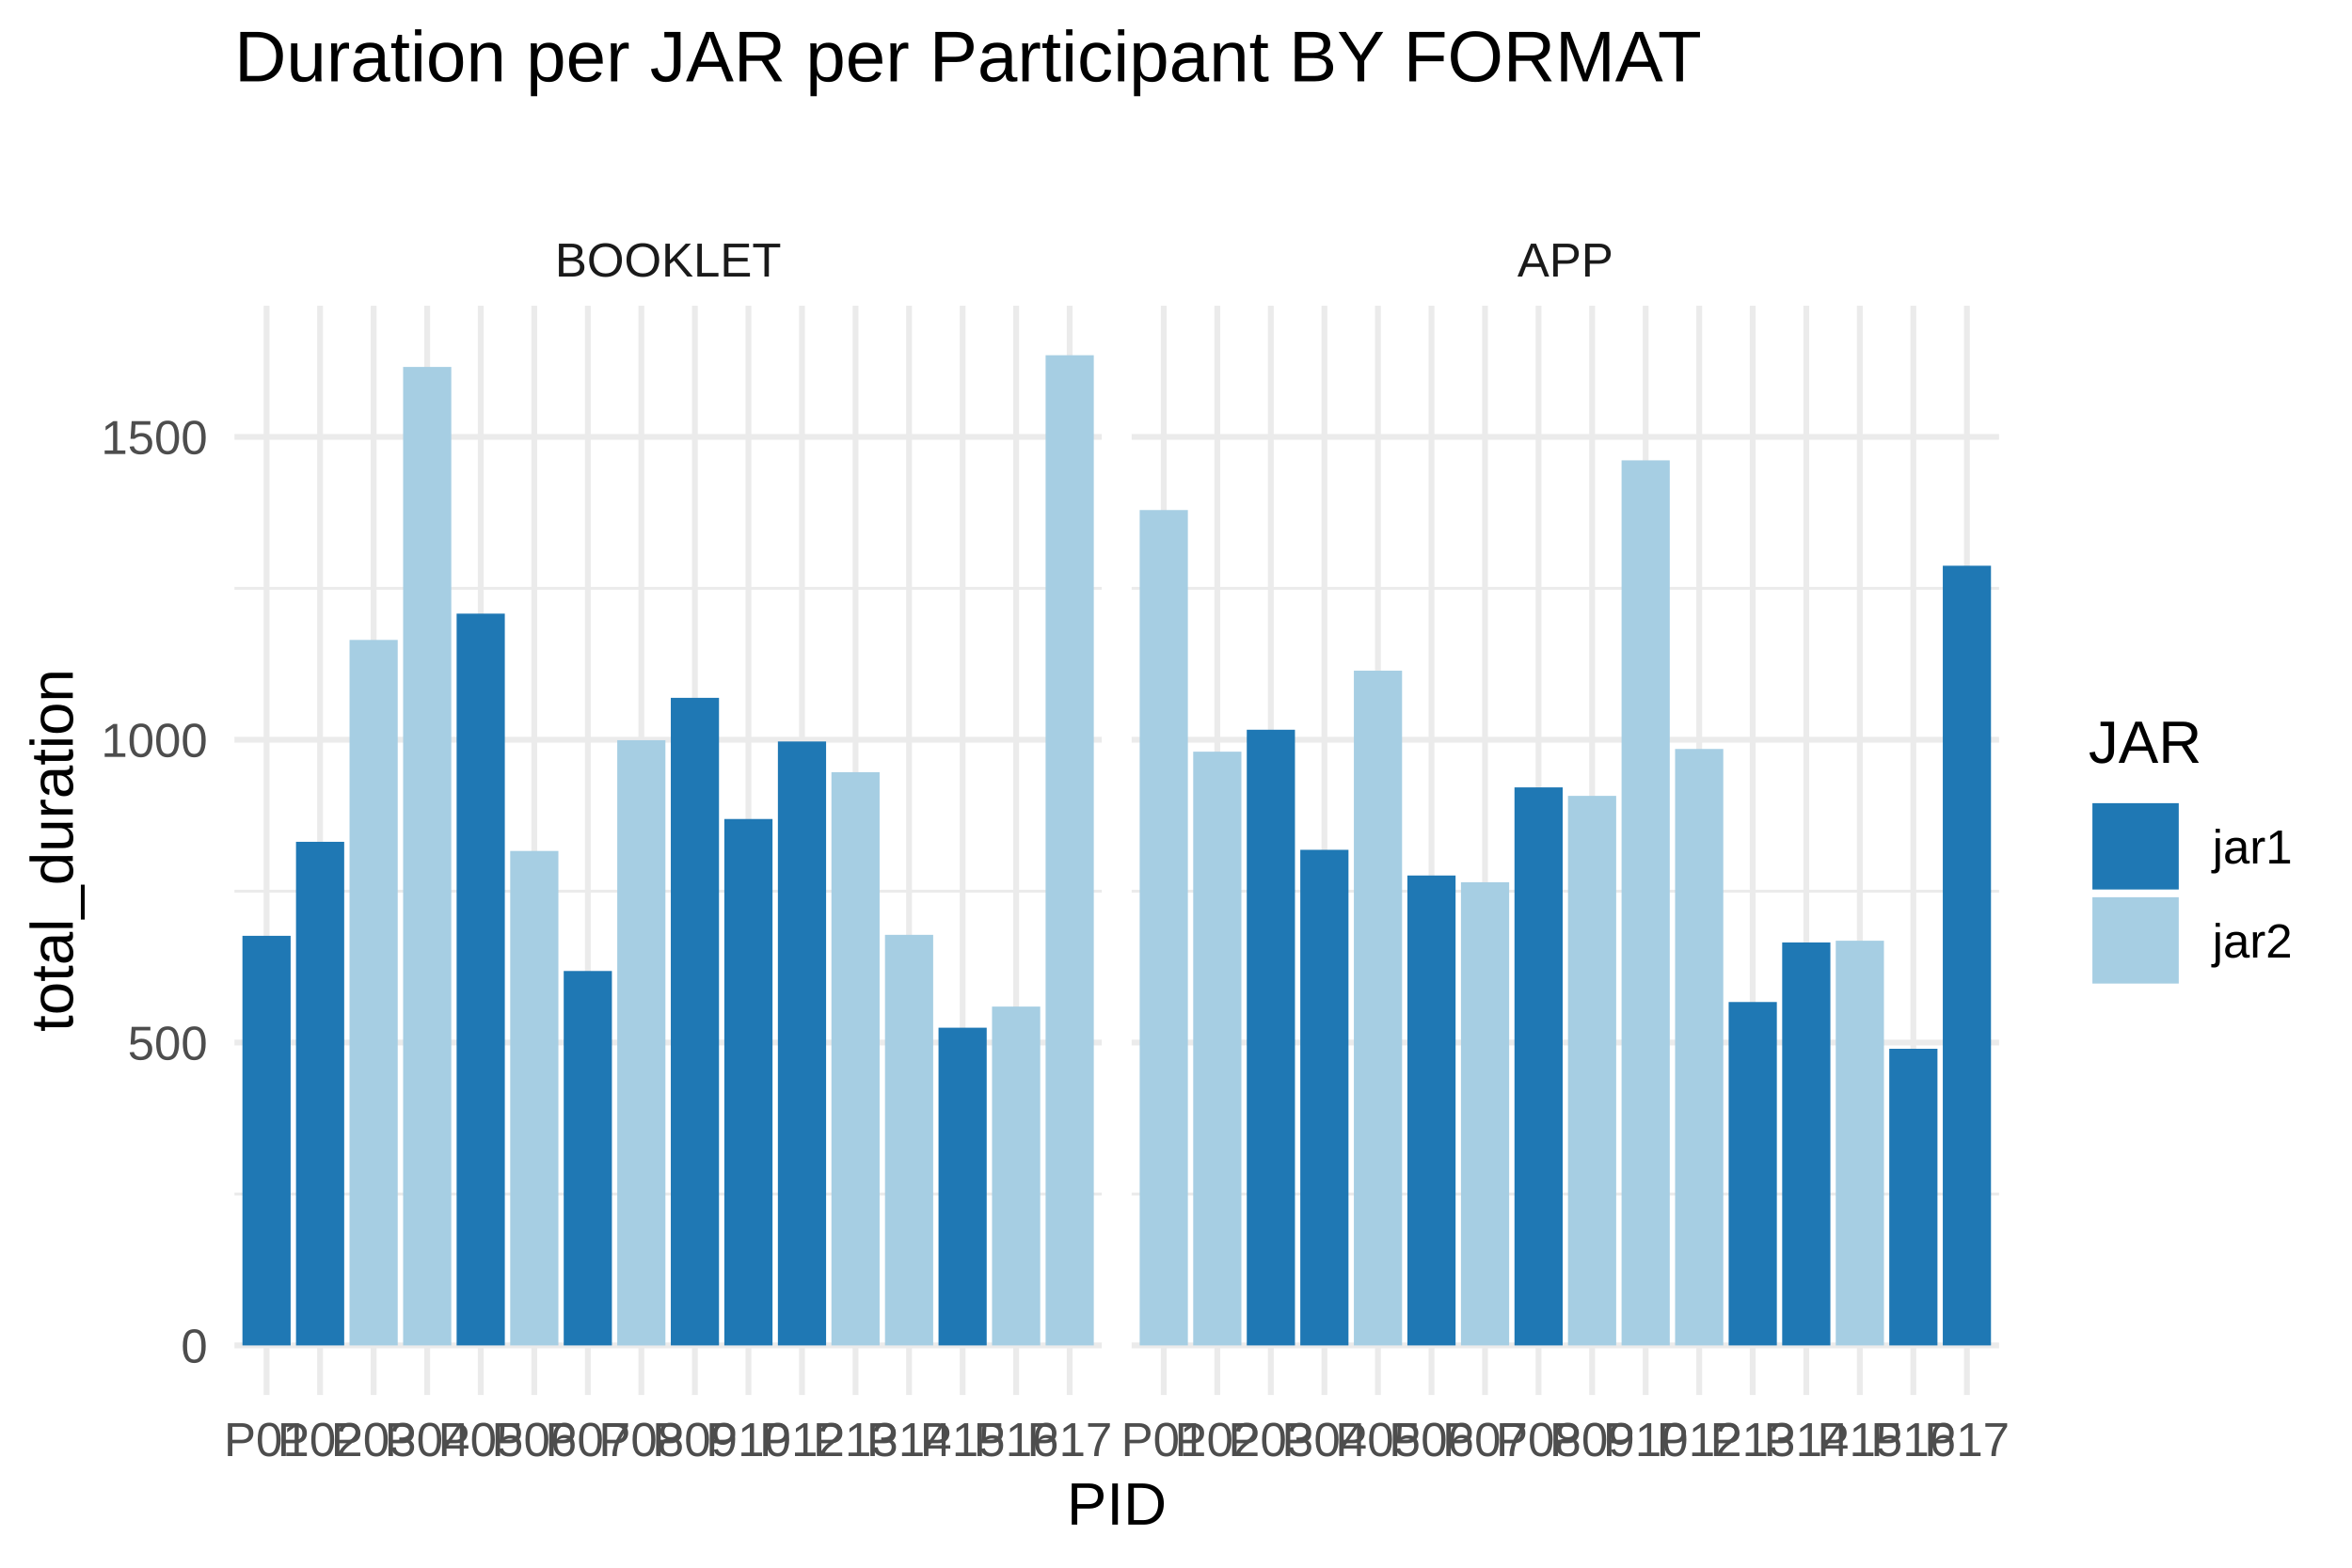
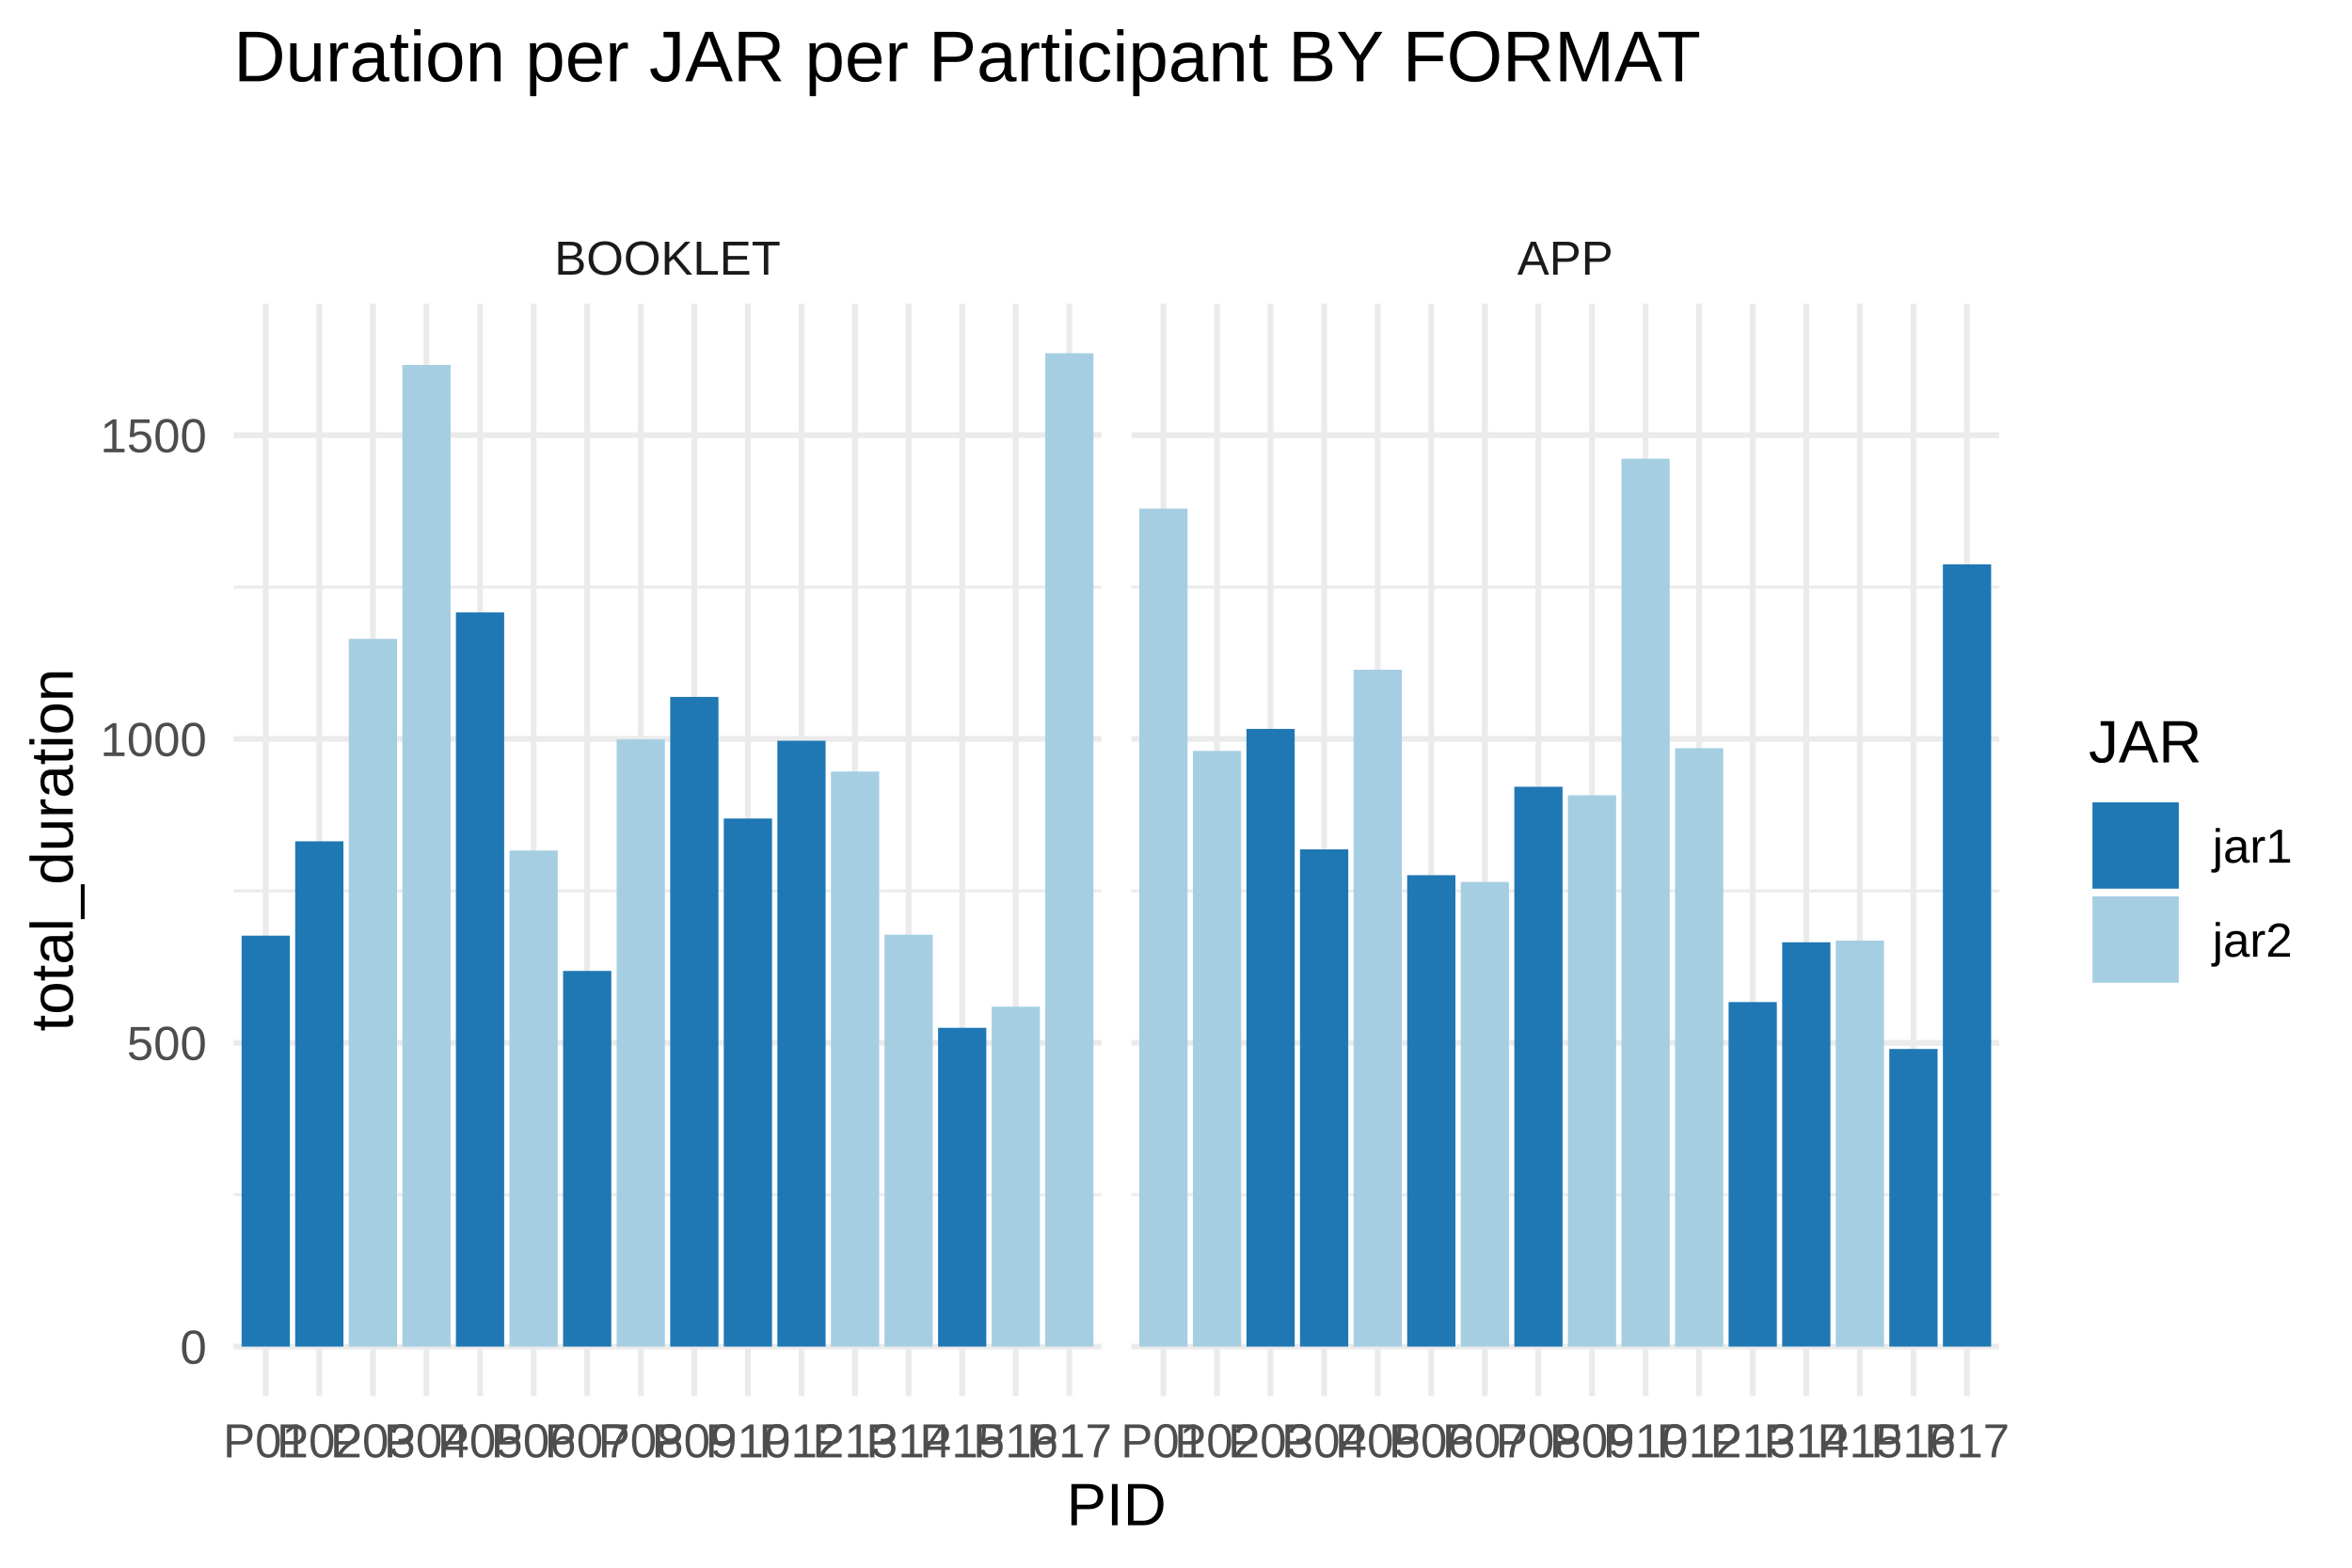
- <svg xmlns="http://www.w3.org/2000/svg" class="svglite" width="432.00pt" height="288.00pt" viewBox="0 0 432.00 288.00">
-   <defs>
-     <style type="text/css">
+ <svg xmlns="http://www.w3.org/2000/svg" width="432.00pt" height="288.00pt" viewBox="0 0 432.00 288.00">
+   <g class="svglite">
+     <defs>
+       <style type="text/css">
    .svglite line, .svglite polyline, .svglite polygon, .svglite path, .svglite rect, .svglite circle {
      fill: none;
      stroke: #000000;
      stroke-linecap: round;
      stroke-linejoin: round;
      stroke-miterlimit: 10.00;
    }
    .svglite text {
      white-space: pre;
    }
+     .svglite g.glyphgroup path {
+       fill: inherit;
+       stroke: none;
+     }
  </style>
-   </defs>
-   <rect width="100%" height="100%" style="stroke: none; fill: none;" />
-   <defs>
-     <clipPath id="cpMC4wMHw0MzIuMDB8MC4wMHwyODguMDA=">
-       <rect x="0.00" y="0.00" width="432.00" height="288.00" />
-     </clipPath>
-   </defs>
-   <g clip-path="url(#cpMC4wMHw0MzIuMDB8MC4wMHwyODguMDA=)">
+     </defs>
+     <rect width="100%" height="100%" style="stroke: none; fill: none;" />
+     <defs>
+       <clipPath id="cpMC4wMHw0MzIuMDB8MC4wMHwyODguMDA=">
+         <rect x="0.00" y="0.00" width="432.00" height="288.00" />
+       </clipPath>
+     </defs>
+     <g clip-path="url(#cpMC4wMHw0MzIuMDB8MC4wMHwyODguMDA=)">
</g>
-   <defs>
-     <clipPath id="cpNDMuMDZ8MjAyLjM3fDU2LjE3fDI1Ni4yNw==">
-       <rect x="43.06" y="56.17" width="159.32" height="200.10" />
-     </clipPath>
-   </defs>
-   <g clip-path="url(#cpNDMuMDZ8MjAyLjM3fDU2LjE3fDI1Ni4yNw==)">
-     <polyline points="43.06,219.35 202.37,219.35 " style="stroke-width: 0.53; stroke: #EBEBEB; stroke-linecap: butt;" />
-     <polyline points="43.06,163.72 202.37,163.72 " style="stroke-width: 0.53; stroke: #EBEBEB; stroke-linecap: butt;" />
-     <polyline points="43.06,108.08 202.37,108.08 " style="stroke-width: 0.53; stroke: #EBEBEB; stroke-linecap: butt;" />
-     <polyline points="43.06,247.17 202.37,247.17 " style="stroke-width: 1.07; stroke: #EBEBEB; stroke-linecap: butt;" />
-     <polyline points="43.06,191.53 202.37,191.53 " style="stroke-width: 1.07; stroke: #EBEBEB; stroke-linecap: butt;" />
-     <polyline points="43.06,135.90 202.37,135.90 " style="stroke-width: 1.07; stroke: #EBEBEB; stroke-linecap: butt;" />
-     <polyline points="43.06,80.26 202.37,80.26 " style="stroke-width: 1.07; stroke: #EBEBEB; stroke-linecap: butt;" />
-     <polyline points="48.96,256.27 48.96,56.17 " style="stroke-width: 1.07; stroke: #EBEBEB; stroke-linecap: butt;" />
-     <polyline points="58.79,256.27 58.79,56.17 " style="stroke-width: 1.07; stroke: #EBEBEB; stroke-linecap: butt;" />
-     <polyline points="68.63,256.27 68.63,56.17 " style="stroke-width: 1.07; stroke: #EBEBEB; stroke-linecap: butt;" />
-     <polyline points="78.46,256.27 78.46,56.17 " style="stroke-width: 1.07; stroke: #EBEBEB; stroke-linecap: butt;" />
-     <polyline points="88.30,256.27 88.30,56.17 " style="stroke-width: 1.07; stroke: #EBEBEB; stroke-linecap: butt;" />
-     <polyline points="98.13,256.27 98.13,56.17 " style="stroke-width: 1.07; stroke: #EBEBEB; stroke-linecap: butt;" />
-     <polyline points="107.97,256.27 107.97,56.17 " style="stroke-width: 1.07; stroke: #EBEBEB; stroke-linecap: butt;" />
-     <polyline points="117.80,256.27 117.80,56.17 " style="stroke-width: 1.07; stroke: #EBEBEB; stroke-linecap: butt;" />
-     <polyline points="127.63,256.27 127.63,56.17 " style="stroke-width: 1.07; stroke: #EBEBEB; stroke-linecap: butt;" />
-     <polyline points="137.47,256.27 137.47,56.17 " style="stroke-width: 1.07; stroke: #EBEBEB; stroke-linecap: butt;" />
-     <polyline points="147.30,256.27 147.30,56.17 " style="stroke-width: 1.07; stroke: #EBEBEB; stroke-linecap: butt;" />
-     <polyline points="157.14,256.27 157.14,56.17 " style="stroke-width: 1.07; stroke: #EBEBEB; stroke-linecap: butt;" />
-     <polyline points="166.97,256.27 166.97,56.17 " style="stroke-width: 1.07; stroke: #EBEBEB; stroke-linecap: butt;" />
-     <polyline points="176.81,256.27 176.81,56.17 " style="stroke-width: 1.07; stroke: #EBEBEB; stroke-linecap: butt;" />
-     <polyline points="186.64,256.27 186.64,56.17 " style="stroke-width: 1.07; stroke: #EBEBEB; stroke-linecap: butt;" />
-     <polyline points="196.47,256.27 196.47,56.17 " style="stroke-width: 1.07; stroke: #EBEBEB; stroke-linecap: butt;" />
-     <rect x="44.53" y="171.92" width="8.85" height="75.25" style="stroke-width: 1.07; stroke: none; stroke-linecap: butt; stroke-linejoin: miter; fill: #1F78B4;" />
-     <rect x="54.37" y="154.65" width="8.85" height="92.52" style="stroke-width: 1.07; stroke: none; stroke-linecap: butt; stroke-linejoin: miter; fill: #1F78B4;" />
-     <rect x="64.20" y="117.56" width="8.85" height="129.61" style="stroke-width: 1.07; stroke: none; stroke-linecap: butt; stroke-linejoin: miter; fill: #A6CEE3;" />
-     <rect x="74.04" y="67.41" width="8.85" height="179.76" style="stroke-width: 1.07; stroke: none; stroke-linecap: butt; stroke-linejoin: miter; fill: #A6CEE3;" />
-     <rect x="83.87" y="112.73" width="8.85" height="134.44" style="stroke-width: 1.07; stroke: none; stroke-linecap: butt; stroke-linejoin: miter; fill: #1F78B4;" />
-     <rect x="93.71" y="156.33" width="8.85" height="90.84" style="stroke-width: 1.07; stroke: none; stroke-linecap: butt; stroke-linejoin: miter; fill: #A6CEE3;" />
-     <rect x="103.54" y="178.38" width="8.85" height="68.79" style="stroke-width: 1.07; stroke: none; stroke-linecap: butt; stroke-linejoin: miter; fill: #1F78B4;" />
-     <rect x="113.37" y="135.98" width="8.85" height="111.20" style="stroke-width: 1.07; stroke: none; stroke-linecap: butt; stroke-linejoin: miter; fill: #A6CEE3;" />
-     <rect x="123.21" y="128.20" width="8.85" height="118.97" style="stroke-width: 1.07; stroke: none; stroke-linecap: butt; stroke-linejoin: miter; fill: #1F78B4;" />
-     <rect x="133.04" y="150.46" width="8.85" height="96.71" style="stroke-width: 1.07; stroke: none; stroke-linecap: butt; stroke-linejoin: miter; fill: #1F78B4;" />
-     <rect x="142.88" y="136.22" width="8.85" height="110.95" style="stroke-width: 1.07; stroke: none; stroke-linecap: butt; stroke-linejoin: miter; fill: #1F78B4;" />
-     <rect x="152.71" y="141.86" width="8.85" height="105.31" style="stroke-width: 1.07; stroke: none; stroke-linecap: butt; stroke-linejoin: miter; fill: #A6CEE3;" />
-     <rect x="162.55" y="171.74" width="8.85" height="75.43" style="stroke-width: 1.07; stroke: none; stroke-linecap: butt; stroke-linejoin: miter; fill: #A6CEE3;" />
-     <rect x="172.38" y="188.80" width="8.85" height="58.37" style="stroke-width: 1.07; stroke: none; stroke-linecap: butt; stroke-linejoin: miter; fill: #1F78B4;" />
-     <rect x="182.21" y="184.92" width="8.85" height="62.25" style="stroke-width: 1.07; stroke: none; stroke-linecap: butt; stroke-linejoin: miter; fill: #A6CEE3;" />
-     <rect x="192.05" y="65.26" width="8.85" height="181.91" style="stroke-width: 1.07; stroke: none; stroke-linecap: butt; stroke-linejoin: miter; fill: #A6CEE3;" />
-   </g>
-   <g clip-path="url(#cpMC4wMHw0MzIuMDB8MC4wMHwyODguMDA=)">
+     <defs>
+       <clipPath id="cpNDIuOTF8MjAyLjMxfDU1Ljc3fDI1Ni41MA==">
+         <rect x="42.91" y="55.77" width="159.40" height="200.73" />
+       </clipPath>
+     </defs>
+     <g clip-path="url(#cpNDIuOTF8MjAyLjMxfDU1Ljc3fDI1Ni41MA==)">
+       <polyline points="42.91,219.47 202.31,219.47 " style="stroke-width: 0.53; stroke: #EBEBEB; stroke-linecap: butt;" />
+       <polyline points="42.91,163.66 202.31,163.66 " style="stroke-width: 0.53; stroke: #EBEBEB; stroke-linecap: butt;" />
+       <polyline points="42.91,107.85 202.31,107.85 " style="stroke-width: 0.53; stroke: #EBEBEB; stroke-linecap: butt;" />
+       <polyline points="42.91,247.38 202.31,247.38 " style="stroke-width: 1.07; stroke: #EBEBEB; stroke-linecap: butt;" />
+       <polyline points="42.91,191.57 202.31,191.57 " style="stroke-width: 1.07; stroke: #EBEBEB; stroke-linecap: butt;" />
+       <polyline points="42.91,135.75 202.31,135.75 " style="stroke-width: 1.07; stroke: #EBEBEB; stroke-linecap: butt;" />
+       <polyline points="42.91,79.94 202.31,79.94 " style="stroke-width: 1.07; stroke: #EBEBEB; stroke-linecap: butt;" />
+       <polyline points="48.81,256.50 48.81,55.77 " style="stroke-width: 1.07; stroke: #EBEBEB; stroke-linecap: butt;" />
+       <polyline points="58.65,256.50 58.65,55.77 " style="stroke-width: 1.07; stroke: #EBEBEB; stroke-linecap: butt;" />
+       <polyline points="68.49,256.50 68.49,55.77 " style="stroke-width: 1.07; stroke: #EBEBEB; stroke-linecap: butt;" />
+       <polyline points="78.33,256.50 78.33,55.77 " style="stroke-width: 1.07; stroke: #EBEBEB; stroke-linecap: butt;" />
+       <polyline points="88.17,256.50 88.17,55.77 " style="stroke-width: 1.07; stroke: #EBEBEB; stroke-linecap: butt;" />
+       <polyline points="98.01,256.50 98.01,55.77 " style="stroke-width: 1.07; stroke: #EBEBEB; stroke-linecap: butt;" />
+       <polyline points="107.85,256.50 107.85,55.77 " style="stroke-width: 1.07; stroke: #EBEBEB; stroke-linecap: butt;" />
+       <polyline points="117.69,256.50 117.69,55.77 " style="stroke-width: 1.07; stroke: #EBEBEB; stroke-linecap: butt;" />
+       <polyline points="127.53,256.50 127.53,55.77 " style="stroke-width: 1.07; stroke: #EBEBEB; stroke-linecap: butt;" />
+       <polyline points="137.37,256.50 137.37,55.77 " style="stroke-width: 1.07; stroke: #EBEBEB; stroke-linecap: butt;" />
+       <polyline points="147.21,256.50 147.21,55.77 " style="stroke-width: 1.07; stroke: #EBEBEB; stroke-linecap: butt;" />
+       <polyline points="157.05,256.50 157.05,55.77 " style="stroke-width: 1.07; stroke: #EBEBEB; stroke-linecap: butt;" />
+       <polyline points="166.89,256.50 166.89,55.77 " style="stroke-width: 1.07; stroke: #EBEBEB; stroke-linecap: butt;" />
+       <polyline points="176.73,256.50 176.73,55.77 " style="stroke-width: 1.07; stroke: #EBEBEB; stroke-linecap: butt;" />
+       <polyline points="186.56,256.50 186.56,55.77 " style="stroke-width: 1.07; stroke: #EBEBEB; stroke-linecap: butt;" />
+       <polyline points="196.40,256.50 196.40,55.77 " style="stroke-width: 1.07; stroke: #EBEBEB; stroke-linecap: butt;" />
+       <rect x="44.38" y="171.89" width="8.86" height="75.49" style="stroke-width: 1.07; stroke: none; stroke-linecap: butt; stroke-linejoin: miter; fill: #1F78B4;" />
+       <rect x="54.22" y="154.56" width="8.86" height="92.82" style="stroke-width: 1.07; stroke: none; stroke-linecap: butt; stroke-linejoin: miter; fill: #1F78B4;" />
+       <rect x="64.06" y="117.36" width="8.86" height="130.02" style="stroke-width: 1.07; stroke: none; stroke-linecap: butt; stroke-linejoin: miter; fill: #A6CEE3;" />
+       <rect x="73.90" y="67.05" width="8.86" height="180.33" style="stroke-width: 1.07; stroke: none; stroke-linecap: butt; stroke-linejoin: miter; fill: #A6CEE3;" />
+       <rect x="83.74" y="112.51" width="8.86" height="134.87" style="stroke-width: 1.07; stroke: none; stroke-linecap: butt; stroke-linejoin: miter; fill: #1F78B4;" />
+       <rect x="93.58" y="156.25" width="8.86" height="91.13" style="stroke-width: 1.07; stroke: none; stroke-linecap: butt; stroke-linejoin: miter; fill: #A6CEE3;" />
+       <rect x="103.42" y="178.37" width="8.86" height="69.01" style="stroke-width: 1.07; stroke: none; stroke-linecap: butt; stroke-linejoin: miter; fill: #1F78B4;" />
+       <rect x="113.26" y="135.83" width="8.86" height="111.55" style="stroke-width: 1.07; stroke: none; stroke-linecap: butt; stroke-linejoin: miter; fill: #A6CEE3;" />
+       <rect x="123.10" y="128.03" width="8.86" height="119.35" style="stroke-width: 1.07; stroke: none; stroke-linecap: butt; stroke-linejoin: miter; fill: #1F78B4;" />
+       <rect x="132.94" y="150.37" width="8.86" height="97.01" style="stroke-width: 1.07; stroke: none; stroke-linecap: butt; stroke-linejoin: miter; fill: #1F78B4;" />
+       <rect x="142.78" y="136.08" width="8.86" height="111.30" style="stroke-width: 1.07; stroke: none; stroke-linecap: butt; stroke-linejoin: miter; fill: #1F78B4;" />
+       <rect x="152.62" y="141.74" width="8.86" height="105.64" style="stroke-width: 1.07; stroke: none; stroke-linecap: butt; stroke-linejoin: miter; fill: #A6CEE3;" />
+       <rect x="162.46" y="171.71" width="8.86" height="75.67" style="stroke-width: 1.07; stroke: none; stroke-linecap: butt; stroke-linejoin: miter; fill: #A6CEE3;" />
+       <rect x="172.30" y="188.82" width="8.86" height="58.56" style="stroke-width: 1.07; stroke: none; stroke-linecap: butt; stroke-linejoin: miter; fill: #1F78B4;" />
+       <rect x="182.14" y="184.94" width="8.86" height="62.44" style="stroke-width: 1.07; stroke: none; stroke-linecap: butt; stroke-linejoin: miter; fill: #A6CEE3;" />
+       <rect x="191.98" y="64.89" width="8.86" height="182.49" style="stroke-width: 1.07; stroke: none; stroke-linecap: butt; stroke-linejoin: miter; fill: #A6CEE3;" />
+     </g>
+     <g clip-path="url(#cpMC4wMHw0MzIuMDB8MC4wMHwyODguMDA=)">
</g>
-   <defs>
-     <clipPath id="cpMjA3Ljg1fDM2Ny4xN3w1Ni4xN3wyNTYuMjc=">
-       <rect x="207.85" y="56.17" width="159.32" height="200.10" />
-     </clipPath>
-   </defs>
-   <g clip-path="url(#cpMjA3Ljg1fDM2Ny4xN3w1Ni4xN3wyNTYuMjc=)">
-     <polyline points="207.85,219.35 367.17,219.35 " style="stroke-width: 0.53; stroke: #EBEBEB; stroke-linecap: butt;" />
-     <polyline points="207.85,163.72 367.17,163.72 " style="stroke-width: 0.53; stroke: #EBEBEB; stroke-linecap: butt;" />
-     <polyline points="207.85,108.08 367.17,108.08 " style="stroke-width: 0.53; stroke: #EBEBEB; stroke-linecap: butt;" />
-     <polyline points="207.85,247.17 367.17,247.17 " style="stroke-width: 1.07; stroke: #EBEBEB; stroke-linecap: butt;" />
-     <polyline points="207.85,191.53 367.17,191.53 " style="stroke-width: 1.07; stroke: #EBEBEB; stroke-linecap: butt;" />
-     <polyline points="207.85,135.90 367.17,135.90 " style="stroke-width: 1.07; stroke: #EBEBEB; stroke-linecap: butt;" />
-     <polyline points="207.85,80.26 367.17,80.26 " style="stroke-width: 1.07; stroke: #EBEBEB; stroke-linecap: butt;" />
-     <polyline points="213.75,256.27 213.75,56.17 " style="stroke-width: 1.07; stroke: #EBEBEB; stroke-linecap: butt;" />
-     <polyline points="223.59,256.27 223.59,56.17 " style="stroke-width: 1.07; stroke: #EBEBEB; stroke-linecap: butt;" />
-     <polyline points="233.42,256.27 233.42,56.17 " style="stroke-width: 1.07; stroke: #EBEBEB; stroke-linecap: butt;" />
-     <polyline points="243.26,256.27 243.26,56.17 " style="stroke-width: 1.07; stroke: #EBEBEB; stroke-linecap: butt;" />
-     <polyline points="253.09,256.27 253.09,56.17 " style="stroke-width: 1.07; stroke: #EBEBEB; stroke-linecap: butt;" />
-     <polyline points="262.93,256.27 262.93,56.17 " style="stroke-width: 1.07; stroke: #EBEBEB; stroke-linecap: butt;" />
-     <polyline points="272.76,256.27 272.76,56.17 " style="stroke-width: 1.07; stroke: #EBEBEB; stroke-linecap: butt;" />
-     <polyline points="282.59,256.27 282.59,56.17 " style="stroke-width: 1.07; stroke: #EBEBEB; stroke-linecap: butt;" />
-     <polyline points="292.43,256.27 292.43,56.17 " style="stroke-width: 1.07; stroke: #EBEBEB; stroke-linecap: butt;" />
-     <polyline points="302.26,256.27 302.26,56.17 " style="stroke-width: 1.07; stroke: #EBEBEB; stroke-linecap: butt;" />
-     <polyline points="312.10,256.27 312.10,56.17 " style="stroke-width: 1.07; stroke: #EBEBEB; stroke-linecap: butt;" />
-     <polyline points="321.93,256.27 321.93,56.17 " style="stroke-width: 1.07; stroke: #EBEBEB; stroke-linecap: butt;" />
-     <polyline points="331.77,256.27 331.77,56.17 " style="stroke-width: 1.07; stroke: #EBEBEB; stroke-linecap: butt;" />
-     <polyline points="341.60,256.27 341.60,56.17 " style="stroke-width: 1.07; stroke: #EBEBEB; stroke-linecap: butt;" />
-     <polyline points="351.43,256.27 351.43,56.17 " style="stroke-width: 1.07; stroke: #EBEBEB; stroke-linecap: butt;" />
-     <polyline points="361.27,256.27 361.27,56.17 " style="stroke-width: 1.07; stroke: #EBEBEB; stroke-linecap: butt;" />
-     <rect x="209.33" y="93.70" width="8.85" height="153.47" style="stroke-width: 1.07; stroke: none; stroke-linecap: butt; stroke-linejoin: miter; fill: #A6CEE3;" />
-     <rect x="219.16" y="138.09" width="8.85" height="109.08" style="stroke-width: 1.07; stroke: none; stroke-linecap: butt; stroke-linejoin: miter; fill: #A6CEE3;" />
-     <rect x="229.00" y="134.06" width="8.85" height="113.11" style="stroke-width: 1.07; stroke: none; stroke-linecap: butt; stroke-linejoin: miter; fill: #1F78B4;" />
-     <rect x="238.83" y="156.12" width="8.85" height="91.05" style="stroke-width: 1.07; stroke: none; stroke-linecap: butt; stroke-linejoin: miter; fill: #1F78B4;" />
-     <rect x="248.67" y="123.21" width="8.85" height="123.96" style="stroke-width: 1.07; stroke: none; stroke-linecap: butt; stroke-linejoin: miter; fill: #A6CEE3;" />
-     <rect x="258.50" y="160.84" width="8.85" height="86.33" style="stroke-width: 1.07; stroke: none; stroke-linecap: butt; stroke-linejoin: miter; fill: #1F78B4;" />
-     <rect x="268.34" y="162.08" width="8.85" height="85.09" style="stroke-width: 1.07; stroke: none; stroke-linecap: butt; stroke-linejoin: miter; fill: #A6CEE3;" />
-     <rect x="278.17" y="144.65" width="8.85" height="102.52" style="stroke-width: 1.07; stroke: none; stroke-linecap: butt; stroke-linejoin: miter; fill: #1F78B4;" />
-     <rect x="288.00" y="146.21" width="8.85" height="100.96" style="stroke-width: 1.07; stroke: none; stroke-linecap: butt; stroke-linejoin: miter; fill: #A6CEE3;" />
-     <rect x="297.84" y="84.57" width="8.85" height="162.60" style="stroke-width: 1.07; stroke: none; stroke-linecap: butt; stroke-linejoin: miter; fill: #A6CEE3;" />
-     <rect x="307.67" y="137.59" width="8.85" height="109.58" style="stroke-width: 1.07; stroke: none; stroke-linecap: butt; stroke-linejoin: miter; fill: #A6CEE3;" />
-     <rect x="317.51" y="184.08" width="8.85" height="63.09" style="stroke-width: 1.07; stroke: none; stroke-linecap: butt; stroke-linejoin: miter; fill: #1F78B4;" />
-     <rect x="327.34" y="173.14" width="8.85" height="74.03" style="stroke-width: 1.07; stroke: none; stroke-linecap: butt; stroke-linejoin: miter; fill: #1F78B4;" />
-     <rect x="337.18" y="172.82" width="8.85" height="74.35" style="stroke-width: 1.07; stroke: none; stroke-linecap: butt; stroke-linejoin: miter; fill: #A6CEE3;" />
-     <rect x="347.01" y="192.67" width="8.85" height="54.50" style="stroke-width: 1.07; stroke: none; stroke-linecap: butt; stroke-linejoin: miter; fill: #1F78B4;" />
-     <rect x="356.84" y="103.93" width="8.85" height="143.24" style="stroke-width: 1.07; stroke: none; stroke-linecap: butt; stroke-linejoin: miter; fill: #1F78B4;" />
-   </g>
-   <g clip-path="url(#cpMC4wMHw0MzIuMDB8MC4wMHwyODguMDA=)">
+     <defs>
+       <clipPath id="cpMjA3Ljc5fDM2Ny4xOXw1NS43N3wyNTYuNTA=">
+         <rect x="207.79" y="55.77" width="159.40" height="200.73" />
+       </clipPath>
+     </defs>
+     <g clip-path="url(#cpMjA3Ljc5fDM2Ny4xOXw1NS43N3wyNTYuNTA=)">
+       <polyline points="207.79,219.47 367.19,219.47 " style="stroke-width: 0.53; stroke: #EBEBEB; stroke-linecap: butt;" />
+       <polyline points="207.79,163.66 367.19,163.66 " style="stroke-width: 0.53; stroke: #EBEBEB; stroke-linecap: butt;" />
+       <polyline points="207.79,107.85 367.19,107.85 " style="stroke-width: 0.53; stroke: #EBEBEB; stroke-linecap: butt;" />
+       <polyline points="207.79,247.38 367.19,247.38 " style="stroke-width: 1.07; stroke: #EBEBEB; stroke-linecap: butt;" />
+       <polyline points="207.79,191.57 367.19,191.57 " style="stroke-width: 1.07; stroke: #EBEBEB; stroke-linecap: butt;" />
+       <polyline points="207.79,135.75 367.19,135.75 " style="stroke-width: 1.07; stroke: #EBEBEB; stroke-linecap: butt;" />
+       <polyline points="207.79,79.94 367.19,79.94 " style="stroke-width: 1.07; stroke: #EBEBEB; stroke-linecap: butt;" />
+       <polyline points="213.69,256.50 213.69,55.77 " style="stroke-width: 1.07; stroke: #EBEBEB; stroke-linecap: butt;" />
+       <polyline points="223.53,256.50 223.53,55.77 " style="stroke-width: 1.07; stroke: #EBEBEB; stroke-linecap: butt;" />
+       <polyline points="233.37,256.50 233.37,55.77 " style="stroke-width: 1.07; stroke: #EBEBEB; stroke-linecap: butt;" />
+       <polyline points="243.21,256.50 243.21,55.77 " style="stroke-width: 1.07; stroke: #EBEBEB; stroke-linecap: butt;" />
+       <polyline points="253.05,256.50 253.05,55.77 " style="stroke-width: 1.07; stroke: #EBEBEB; stroke-linecap: butt;" />
+       <polyline points="262.89,256.50 262.89,55.77 " style="stroke-width: 1.07; stroke: #EBEBEB; stroke-linecap: butt;" />
+       <polyline points="272.73,256.50 272.73,55.77 " style="stroke-width: 1.07; stroke: #EBEBEB; stroke-linecap: butt;" />
+       <polyline points="282.57,256.50 282.57,55.77 " style="stroke-width: 1.07; stroke: #EBEBEB; stroke-linecap: butt;" />
+       <polyline points="292.41,256.50 292.41,55.77 " style="stroke-width: 1.07; stroke: #EBEBEB; stroke-linecap: butt;" />
+       <polyline points="302.25,256.50 302.25,55.77 " style="stroke-width: 1.07; stroke: #EBEBEB; stroke-linecap: butt;" />
+       <polyline points="312.09,256.50 312.09,55.77 " style="stroke-width: 1.07; stroke: #EBEBEB; stroke-linecap: butt;" />
+       <polyline points="321.93,256.50 321.93,55.77 " style="stroke-width: 1.07; stroke: #EBEBEB; stroke-linecap: butt;" />
+       <polyline points="331.76,256.50 331.76,55.77 " style="stroke-width: 1.07; stroke: #EBEBEB; stroke-linecap: butt;" />
+       <polyline points="341.60,256.50 341.60,55.77 " style="stroke-width: 1.07; stroke: #EBEBEB; stroke-linecap: butt;" />
+       <polyline points="351.44,256.50 351.44,55.77 " style="stroke-width: 1.07; stroke: #EBEBEB; stroke-linecap: butt;" />
+       <polyline points="361.28,256.50 361.28,55.77 " style="stroke-width: 1.07; stroke: #EBEBEB; stroke-linecap: butt;" />
+       <rect x="209.26" y="93.43" width="8.86" height="153.95" style="stroke-width: 1.07; stroke: none; stroke-linecap: butt; stroke-linejoin: miter; fill: #A6CEE3;" />
+       <rect x="219.10" y="137.95" width="8.86" height="109.43" style="stroke-width: 1.07; stroke: none; stroke-linecap: butt; stroke-linejoin: miter; fill: #A6CEE3;" />
+       <rect x="228.94" y="133.91" width="8.86" height="113.47" style="stroke-width: 1.07; stroke: none; stroke-linecap: butt; stroke-linejoin: miter; fill: #1F78B4;" />
+       <rect x="238.78" y="156.04" width="8.86" height="91.34" style="stroke-width: 1.07; stroke: none; stroke-linecap: butt; stroke-linejoin: miter; fill: #1F78B4;" />
+       <rect x="248.62" y="123.03" width="8.86" height="124.35" style="stroke-width: 1.07; stroke: none; stroke-linecap: butt; stroke-linejoin: miter; fill: #A6CEE3;" />
+       <rect x="258.46" y="160.78" width="8.86" height="86.60" style="stroke-width: 1.07; stroke: none; stroke-linecap: butt; stroke-linejoin: miter; fill: #1F78B4;" />
+       <rect x="268.30" y="162.02" width="8.86" height="85.36" style="stroke-width: 1.07; stroke: none; stroke-linecap: butt; stroke-linejoin: miter; fill: #A6CEE3;" />
+       <rect x="278.14" y="144.54" width="8.86" height="102.84" style="stroke-width: 1.07; stroke: none; stroke-linecap: butt; stroke-linejoin: miter; fill: #1F78B4;" />
+       <rect x="287.98" y="146.10" width="8.86" height="101.28" style="stroke-width: 1.07; stroke: none; stroke-linecap: butt; stroke-linejoin: miter; fill: #A6CEE3;" />
+       <rect x="297.82" y="84.26" width="8.86" height="163.12" style="stroke-width: 1.07; stroke: none; stroke-linecap: butt; stroke-linejoin: miter; fill: #A6CEE3;" />
+       <rect x="307.66" y="137.45" width="8.86" height="109.93" style="stroke-width: 1.07; stroke: none; stroke-linecap: butt; stroke-linejoin: miter; fill: #A6CEE3;" />
+       <rect x="317.50" y="184.09" width="8.86" height="63.29" style="stroke-width: 1.07; stroke: none; stroke-linecap: butt; stroke-linejoin: miter; fill: #1F78B4;" />
+       <rect x="327.34" y="173.11" width="8.86" height="74.26" style="stroke-width: 1.07; stroke: none; stroke-linecap: butt; stroke-linejoin: miter; fill: #1F78B4;" />
+       <rect x="337.18" y="172.79" width="8.86" height="74.59" style="stroke-width: 1.07; stroke: none; stroke-linecap: butt; stroke-linejoin: miter; fill: #A6CEE3;" />
+       <rect x="347.02" y="192.71" width="8.86" height="54.67" style="stroke-width: 1.07; stroke: none; stroke-linecap: butt; stroke-linejoin: miter; fill: #1F78B4;" />
+       <rect x="356.86" y="103.68" width="8.86" height="143.70" style="stroke-width: 1.07; stroke: none; stroke-linecap: butt; stroke-linejoin: miter; fill: #1F78B4;" />
+     </g>
+     <g clip-path="url(#cpMC4wMHw0MzIuMDB8MC4wMHwyODguMDA=)">
</g>
-   <defs>
-     <clipPath id="cpNDMuMDZ8MjAyLjM3fDM5LjE0fDU2LjE3">
-       <rect x="43.06" y="39.14" width="159.32" height="17.03" />
-     </clipPath>
-   </defs>
-   <g clip-path="url(#cpNDMuMDZ8MjAyLjM3fDM5LjE0fDU2LjE3)">
-     <text x="122.72" y="50.81" text-anchor="middle" style="font-size: 8.80px;fill: #1A1A1A; font-family: &quot;Arial&quot;;" textLength="41.55px" lengthAdjust="spacingAndGlyphs">BOOKLET</text>
-   </g>
-   <g clip-path="url(#cpMC4wMHw0MzIuMDB8MC4wMHwyODguMDA=)">
+     <defs>
+       <clipPath id="cpNDIuOTF8MjAyLjMxfDM4Ljg1fDU1Ljc3">
+         <rect x="42.91" y="38.85" width="159.40" height="16.92" />
+       </clipPath>
+     </defs>
+     <g clip-path="url(#cpNDIuOTF8MjAyLjMxfDM4Ljg1fDU1Ljc3)">
+       <text x="122.61" y="50.46" text-anchor="middle" style="font-size: 8.80px;fill: #1A1A1A; font-family: &quot;Arial&quot;;" textLength="41.58px" lengthAdjust="spacingAndGlyphs">BOOKLET</text>
+     </g>
+     <g clip-path="url(#cpMC4wMHw0MzIuMDB8MC4wMHwyODguMDA=)">
</g>
-   <defs>
-     <clipPath id="cpMjA3Ljg1fDM2Ny4xN3wzOS4xNHw1Ni4xNw==">
-       <rect x="207.85" y="39.14" width="159.32" height="17.03" />
-     </clipPath>
-   </defs>
-   <g clip-path="url(#cpMjA3Ljg1fDM2Ny4xN3wzOS4xNHw1Ni4xNw==)">
-     <text x="287.51" y="50.81" text-anchor="middle" style="font-size: 8.80px;fill: #1A1A1A; font-family: &quot;Arial&quot;;" textLength="17.60px" lengthAdjust="spacingAndGlyphs">APP</text>
-   </g>
-   <g clip-path="url(#cpMC4wMHw0MzIuMDB8MC4wMHwyODguMDA=)">
-     <text x="48.96" y="267.50" text-anchor="middle" style="font-size: 8.80px;fill: #4D4D4D; font-family: &quot;Arial&quot;;" textLength="15.66px" lengthAdjust="spacingAndGlyphs">P01</text>
-     <text x="58.79" y="267.50" text-anchor="middle" style="font-size: 8.80px;fill: #4D4D4D; font-family: &quot;Arial&quot;;" textLength="15.66px" lengthAdjust="spacingAndGlyphs">P02</text>
-     <text x="68.63" y="267.50" text-anchor="middle" style="font-size: 8.80px;fill: #4D4D4D; font-family: &quot;Arial&quot;;" textLength="15.66px" lengthAdjust="spacingAndGlyphs">P03</text>
-     <text x="78.46" y="267.50" text-anchor="middle" style="font-size: 8.80px;fill: #4D4D4D; font-family: &quot;Arial&quot;;" textLength="15.66px" lengthAdjust="spacingAndGlyphs">P04</text>
-     <text x="88.30" y="267.50" text-anchor="middle" style="font-size: 8.80px;fill: #4D4D4D; font-family: &quot;Arial&quot;;" textLength="15.66px" lengthAdjust="spacingAndGlyphs">P05</text>
-     <text x="98.13" y="267.50" text-anchor="middle" style="font-size: 8.80px;fill: #4D4D4D; font-family: &quot;Arial&quot;;" textLength="15.66px" lengthAdjust="spacingAndGlyphs">P06</text>
-     <text x="107.97" y="267.50" text-anchor="middle" style="font-size: 8.80px;fill: #4D4D4D; font-family: &quot;Arial&quot;;" textLength="15.66px" lengthAdjust="spacingAndGlyphs">P07</text>
-     <text x="117.80" y="267.50" text-anchor="middle" style="font-size: 8.80px;fill: #4D4D4D; font-family: &quot;Arial&quot;;" textLength="15.66px" lengthAdjust="spacingAndGlyphs">P08</text>
-     <text x="127.63" y="267.50" text-anchor="middle" style="font-size: 8.80px;fill: #4D4D4D; font-family: &quot;Arial&quot;;" textLength="15.66px" lengthAdjust="spacingAndGlyphs">P09</text>
-     <text x="137.47" y="267.50" text-anchor="middle" style="font-size: 8.80px;fill: #4D4D4D; font-family: &quot;Arial&quot;;" textLength="15.66px" lengthAdjust="spacingAndGlyphs">P10</text>
-     <text x="147.30" y="267.50" text-anchor="middle" style="font-size: 8.80px;fill: #4D4D4D; font-family: &quot;Arial&quot;;" textLength="15.66px" lengthAdjust="spacingAndGlyphs">P12</text>
-     <text x="157.14" y="267.50" text-anchor="middle" style="font-size: 8.80px;fill: #4D4D4D; font-family: &quot;Arial&quot;;" textLength="15.66px" lengthAdjust="spacingAndGlyphs">P13</text>
-     <text x="166.97" y="267.50" text-anchor="middle" style="font-size: 8.80px;fill: #4D4D4D; font-family: &quot;Arial&quot;;" textLength="15.66px" lengthAdjust="spacingAndGlyphs">P14</text>
-     <text x="176.81" y="267.50" text-anchor="middle" style="font-size: 8.80px;fill: #4D4D4D; font-family: &quot;Arial&quot;;" textLength="15.66px" lengthAdjust="spacingAndGlyphs">P15</text>
-     <text x="186.64" y="267.50" text-anchor="middle" style="font-size: 8.80px;fill: #4D4D4D; font-family: &quot;Arial&quot;;" textLength="15.66px" lengthAdjust="spacingAndGlyphs">P16</text>
-     <text x="196.47" y="267.50" text-anchor="middle" style="font-size: 8.80px;fill: #4D4D4D; font-family: &quot;Arial&quot;;" textLength="15.66px" lengthAdjust="spacingAndGlyphs">P17</text>
-     <text x="213.75" y="267.50" text-anchor="middle" style="font-size: 8.80px;fill: #4D4D4D; font-family: &quot;Arial&quot;;" textLength="15.66px" lengthAdjust="spacingAndGlyphs">P01</text>
-     <text x="223.59" y="267.50" text-anchor="middle" style="font-size: 8.80px;fill: #4D4D4D; font-family: &quot;Arial&quot;;" textLength="15.66px" lengthAdjust="spacingAndGlyphs">P02</text>
-     <text x="233.42" y="267.50" text-anchor="middle" style="font-size: 8.80px;fill: #4D4D4D; font-family: &quot;Arial&quot;;" textLength="15.66px" lengthAdjust="spacingAndGlyphs">P03</text>
-     <text x="243.26" y="267.50" text-anchor="middle" style="font-size: 8.80px;fill: #4D4D4D; font-family: &quot;Arial&quot;;" textLength="15.66px" lengthAdjust="spacingAndGlyphs">P04</text>
-     <text x="253.09" y="267.50" text-anchor="middle" style="font-size: 8.80px;fill: #4D4D4D; font-family: &quot;Arial&quot;;" textLength="15.66px" lengthAdjust="spacingAndGlyphs">P05</text>
-     <text x="262.93" y="267.50" text-anchor="middle" style="font-size: 8.80px;fill: #4D4D4D; font-family: &quot;Arial&quot;;" textLength="15.66px" lengthAdjust="spacingAndGlyphs">P06</text>
-     <text x="272.76" y="267.50" text-anchor="middle" style="font-size: 8.80px;fill: #4D4D4D; font-family: &quot;Arial&quot;;" textLength="15.66px" lengthAdjust="spacingAndGlyphs">P07</text>
-     <text x="282.59" y="267.50" text-anchor="middle" style="font-size: 8.80px;fill: #4D4D4D; font-family: &quot;Arial&quot;;" textLength="15.66px" lengthAdjust="spacingAndGlyphs">P08</text>
-     <text x="292.43" y="267.50" text-anchor="middle" style="font-size: 8.80px;fill: #4D4D4D; font-family: &quot;Arial&quot;;" textLength="15.66px" lengthAdjust="spacingAndGlyphs">P09</text>
-     <text x="302.26" y="267.50" text-anchor="middle" style="font-size: 8.80px;fill: #4D4D4D; font-family: &quot;Arial&quot;;" textLength="15.66px" lengthAdjust="spacingAndGlyphs">P10</text>
-     <text x="312.10" y="267.50" text-anchor="middle" style="font-size: 8.80px;fill: #4D4D4D; font-family: &quot;Arial&quot;;" textLength="15.66px" lengthAdjust="spacingAndGlyphs">P12</text>
-     <text x="321.93" y="267.50" text-anchor="middle" style="font-size: 8.80px;fill: #4D4D4D; font-family: &quot;Arial&quot;;" textLength="15.66px" lengthAdjust="spacingAndGlyphs">P13</text>
-     <text x="331.77" y="267.50" text-anchor="middle" style="font-size: 8.80px;fill: #4D4D4D; font-family: &quot;Arial&quot;;" textLength="15.66px" lengthAdjust="spacingAndGlyphs">P14</text>
-     <text x="341.60" y="267.50" text-anchor="middle" style="font-size: 8.80px;fill: #4D4D4D; font-family: &quot;Arial&quot;;" textLength="15.66px" lengthAdjust="spacingAndGlyphs">P15</text>
-     <text x="351.43" y="267.50" text-anchor="middle" style="font-size: 8.80px;fill: #4D4D4D; font-family: &quot;Arial&quot;;" textLength="15.66px" lengthAdjust="spacingAndGlyphs">P16</text>
-     <text x="361.27" y="267.50" text-anchor="middle" style="font-size: 8.80px;fill: #4D4D4D; font-family: &quot;Arial&quot;;" textLength="15.66px" lengthAdjust="spacingAndGlyphs">P17</text>
-     <text x="38.13" y="250.32" text-anchor="end" style="font-size: 8.80px;fill: #4D4D4D; font-family: &quot;Arial&quot;;" textLength="4.90px" lengthAdjust="spacingAndGlyphs">0</text>
-     <text x="38.13" y="194.69" text-anchor="end" style="font-size: 8.80px;fill: #4D4D4D; font-family: &quot;Arial&quot;;" textLength="14.69px" lengthAdjust="spacingAndGlyphs">500</text>
-     <text x="38.13" y="139.05" text-anchor="end" style="font-size: 8.80px;fill: #4D4D4D; font-family: &quot;Arial&quot;;" textLength="19.58px" lengthAdjust="spacingAndGlyphs">1000</text>
-     <text x="38.13" y="83.41" text-anchor="end" style="font-size: 8.80px;fill: #4D4D4D; font-family: &quot;Arial&quot;;" textLength="19.58px" lengthAdjust="spacingAndGlyphs">1500</text>
-     <text x="205.11" y="280.09" text-anchor="middle" style="font-size: 11.00px; font-family: &quot;Arial&quot;;" textLength="18.33px" lengthAdjust="spacingAndGlyphs">PID</text>
-     <text transform="translate(13.37,156.22) rotate(-90)" text-anchor="middle" style="font-size: 11.00px; font-family: &quot;Arial&quot;;" textLength="66.66px" lengthAdjust="spacingAndGlyphs">total_duration</text>
-     <text x="383.61" y="140.14" style="font-size: 11.00px; font-family: &quot;Arial&quot;;" textLength="20.78px" lengthAdjust="spacingAndGlyphs">JAR</text>
-     <rect x="384.32" y="147.55" width="15.86" height="15.86" style="stroke-width: 1.07; stroke: none; stroke-linecap: butt; stroke-linejoin: miter; fill: #1F78B4;" />
-     <rect x="384.32" y="164.83" width="15.86" height="15.86" style="stroke-width: 1.07; stroke: none; stroke-linecap: butt; stroke-linejoin: miter; fill: #A6CEE3;" />
-     <text x="406.37" y="158.63" style="font-size: 8.80px; font-family: &quot;Arial&quot;;" textLength="14.67px" lengthAdjust="spacingAndGlyphs">jar1</text>
-     <text x="406.37" y="175.91" style="font-size: 8.80px; font-family: &quot;Arial&quot;;" textLength="14.67px" lengthAdjust="spacingAndGlyphs">jar2</text>
-     <text x="43.06" y="14.94" style="font-size: 13.20px; font-family: &quot;Arial&quot;;" textLength="270.50px" lengthAdjust="spacingAndGlyphs">Duration per JAR per Participant BY FORMAT</text>
+     <defs>
+       <clipPath id="cpMjA3Ljc5fDM2Ny4xOXwzOC44NXw1NS43Nw==">
+         <rect x="207.79" y="38.85" width="159.40" height="16.92" />
+       </clipPath>
+     </defs>
+     <g clip-path="url(#cpMjA3Ljc5fDM2Ny4xOXwzOC44NXw1NS43Nw==)">
+       <text x="287.49" y="50.46" text-anchor="middle" style="font-size: 8.80px;fill: #1A1A1A; font-family: &quot;Arial&quot;;" textLength="17.62px" lengthAdjust="spacingAndGlyphs">APP</text>
+     </g>
+     <g clip-path="url(#cpMC4wMHw0MzIuMDB8MC4wMHwyODguMDA=)">
+       <text x="48.81" y="267.74" text-anchor="middle" style="font-size: 8.80px;fill: #4D4D4D; font-family: &quot;Arial&quot;;" textLength="15.66px" lengthAdjust="spacingAndGlyphs">P01</text>
+       <text x="58.65" y="267.74" text-anchor="middle" style="font-size: 8.80px;fill: #4D4D4D; font-family: &quot;Arial&quot;;" textLength="15.66px" lengthAdjust="spacingAndGlyphs">P02</text>
+       <text x="68.49" y="267.74" text-anchor="middle" style="font-size: 8.80px;fill: #4D4D4D; font-family: &quot;Arial&quot;;" textLength="15.66px" lengthAdjust="spacingAndGlyphs">P03</text>
+       <text x="78.33" y="267.74" text-anchor="middle" style="font-size: 8.80px;fill: #4D4D4D; font-family: &quot;Arial&quot;;" textLength="15.66px" lengthAdjust="spacingAndGlyphs">P04</text>
+       <text x="88.17" y="267.74" text-anchor="middle" style="font-size: 8.80px;fill: #4D4D4D; font-family: &quot;Arial&quot;;" textLength="15.66px" lengthAdjust="spacingAndGlyphs">P05</text>
+       <text x="98.01" y="267.74" text-anchor="middle" style="font-size: 8.80px;fill: #4D4D4D; font-family: &quot;Arial&quot;;" textLength="15.66px" lengthAdjust="spacingAndGlyphs">P06</text>
+       <text x="107.85" y="267.74" text-anchor="middle" style="font-size: 8.80px;fill: #4D4D4D; font-family: &quot;Arial&quot;;" textLength="15.66px" lengthAdjust="spacingAndGlyphs">P07</text>
+       <text x="117.69" y="267.74" text-anchor="middle" style="font-size: 8.80px;fill: #4D4D4D; font-family: &quot;Arial&quot;;" textLength="15.66px" lengthAdjust="spacingAndGlyphs">P08</text>
+       <text x="127.53" y="267.74" text-anchor="middle" style="font-size: 8.80px;fill: #4D4D4D; font-family: &quot;Arial&quot;;" textLength="15.66px" lengthAdjust="spacingAndGlyphs">P09</text>
+       <text x="137.37" y="267.74" text-anchor="middle" style="font-size: 8.80px;fill: #4D4D4D; font-family: &quot;Arial&quot;;" textLength="15.66px" lengthAdjust="spacingAndGlyphs">P10</text>
+       <text x="147.21" y="267.74" text-anchor="middle" style="font-size: 8.80px;fill: #4D4D4D; font-family: &quot;Arial&quot;;" textLength="15.66px" lengthAdjust="spacingAndGlyphs">P12</text>
+       <text x="157.05" y="267.74" text-anchor="middle" style="font-size: 8.80px;fill: #4D4D4D; font-family: &quot;Arial&quot;;" textLength="15.66px" lengthAdjust="spacingAndGlyphs">P13</text>
+       <text x="166.89" y="267.74" text-anchor="middle" style="font-size: 8.80px;fill: #4D4D4D; font-family: &quot;Arial&quot;;" textLength="15.66px" lengthAdjust="spacingAndGlyphs">P14</text>
+       <text x="176.73" y="267.74" text-anchor="middle" style="font-size: 8.80px;fill: #4D4D4D; font-family: &quot;Arial&quot;;" textLength="15.66px" lengthAdjust="spacingAndGlyphs">P15</text>
+       <text x="186.56" y="267.74" text-anchor="middle" style="font-size: 8.80px;fill: #4D4D4D; font-family: &quot;Arial&quot;;" textLength="15.66px" lengthAdjust="spacingAndGlyphs">P16</text>
+       <text x="196.40" y="267.74" text-anchor="middle" style="font-size: 8.80px;fill: #4D4D4D; font-family: &quot;Arial&quot;;" textLength="15.66px" lengthAdjust="spacingAndGlyphs">P17</text>
+       <text x="213.69" y="267.74" text-anchor="middle" style="font-size: 8.80px;fill: #4D4D4D; font-family: &quot;Arial&quot;;" textLength="15.66px" lengthAdjust="spacingAndGlyphs">P01</text>
+       <text x="223.53" y="267.74" text-anchor="middle" style="font-size: 8.80px;fill: #4D4D4D; font-family: &quot;Arial&quot;;" textLength="15.66px" lengthAdjust="spacingAndGlyphs">P02</text>
+       <text x="233.37" y="267.74" text-anchor="middle" style="font-size: 8.80px;fill: #4D4D4D; font-family: &quot;Arial&quot;;" textLength="15.66px" lengthAdjust="spacingAndGlyphs">P03</text>
+       <text x="243.21" y="267.74" text-anchor="middle" style="font-size: 8.80px;fill: #4D4D4D; font-family: &quot;Arial&quot;;" textLength="15.66px" lengthAdjust="spacingAndGlyphs">P04</text>
+       <text x="253.05" y="267.74" text-anchor="middle" style="font-size: 8.80px;fill: #4D4D4D; font-family: &quot;Arial&quot;;" textLength="15.66px" lengthAdjust="spacingAndGlyphs">P05</text>
+       <text x="262.89" y="267.74" text-anchor="middle" style="font-size: 8.80px;fill: #4D4D4D; font-family: &quot;Arial&quot;;" textLength="15.66px" lengthAdjust="spacingAndGlyphs">P06</text>
+       <text x="272.73" y="267.74" text-anchor="middle" style="font-size: 8.80px;fill: #4D4D4D; font-family: &quot;Arial&quot;;" textLength="15.66px" lengthAdjust="spacingAndGlyphs">P07</text>
+       <text x="282.57" y="267.74" text-anchor="middle" style="font-size: 8.80px;fill: #4D4D4D; font-family: &quot;Arial&quot;;" textLength="15.66px" lengthAdjust="spacingAndGlyphs">P08</text>
+       <text x="292.41" y="267.74" text-anchor="middle" style="font-size: 8.80px;fill: #4D4D4D; font-family: &quot;Arial&quot;;" textLength="15.66px" lengthAdjust="spacingAndGlyphs">P09</text>
+       <text x="302.25" y="267.74" text-anchor="middle" style="font-size: 8.80px;fill: #4D4D4D; font-family: &quot;Arial&quot;;" textLength="15.66px" lengthAdjust="spacingAndGlyphs">P10</text>
+       <text x="312.09" y="267.74" text-anchor="middle" style="font-size: 8.80px;fill: #4D4D4D; font-family: &quot;Arial&quot;;" textLength="15.66px" lengthAdjust="spacingAndGlyphs">P12</text>
+       <text x="321.93" y="267.74" text-anchor="middle" style="font-size: 8.80px;fill: #4D4D4D; font-family: &quot;Arial&quot;;" textLength="15.66px" lengthAdjust="spacingAndGlyphs">P13</text>
+       <text x="331.76" y="267.74" text-anchor="middle" style="font-size: 8.80px;fill: #4D4D4D; font-family: &quot;Arial&quot;;" textLength="15.66px" lengthAdjust="spacingAndGlyphs">P14</text>
+       <text x="341.60" y="267.74" text-anchor="middle" style="font-size: 8.80px;fill: #4D4D4D; font-family: &quot;Arial&quot;;" textLength="15.66px" lengthAdjust="spacingAndGlyphs">P15</text>
+       <text x="351.44" y="267.74" text-anchor="middle" style="font-size: 8.80px;fill: #4D4D4D; font-family: &quot;Arial&quot;;" textLength="15.66px" lengthAdjust="spacingAndGlyphs">P16</text>
+       <text x="361.28" y="267.74" text-anchor="middle" style="font-size: 8.80px;fill: #4D4D4D; font-family: &quot;Arial&quot;;" textLength="15.66px" lengthAdjust="spacingAndGlyphs">P17</text>
+       <text x="37.98" y="250.53" text-anchor="end" style="font-size: 8.80px;fill: #4D4D4D; font-family: &quot;Arial&quot;;" textLength="4.89px" lengthAdjust="spacingAndGlyphs">0</text>
+       <text x="37.98" y="194.72" text-anchor="end" style="font-size: 8.80px;fill: #4D4D4D; font-family: &quot;Arial&quot;;" textLength="14.67px" lengthAdjust="spacingAndGlyphs">500</text>
+       <text x="37.98" y="138.90" text-anchor="end" style="font-size: 8.80px;fill: #4D4D4D; font-family: &quot;Arial&quot;;" textLength="19.56px" lengthAdjust="spacingAndGlyphs">1000</text>
+       <text x="37.98" y="83.09" text-anchor="end" style="font-size: 8.80px;fill: #4D4D4D; font-family: &quot;Arial&quot;;" textLength="19.56px" lengthAdjust="spacingAndGlyphs">1500</text>
+       <text x="205.05" y="280.20" text-anchor="middle" style="font-size: 11.00px; font-family: &quot;Arial&quot;;" textLength="18.34px" lengthAdjust="spacingAndGlyphs">PID</text>
+       <text transform="translate(13.36,156.14) rotate(-90)" text-anchor="middle" style="font-size: 11.00px; font-family: &quot;Arial&quot;;" textLength="66.72px" lengthAdjust="spacingAndGlyphs">total_duration</text>
+       <text x="383.63" y="140.06" style="font-size: 11.00px; font-family: &quot;Arial&quot;;" textLength="20.78px" lengthAdjust="spacingAndGlyphs">JAR</text>
+       <rect x="384.33" y="147.40" width="15.86" height="15.86" style="stroke-width: 1.07; stroke: none; stroke-linecap: butt; stroke-linejoin: miter; fill: #1F78B4;" />
+       <rect x="384.33" y="164.68" width="15.86" height="15.86" style="stroke-width: 1.07; stroke: none; stroke-linecap: butt; stroke-linejoin: miter; fill: #A6CEE3;" />
+       <text x="406.38" y="158.48" style="font-size: 8.80px; font-family: &quot;Arial&quot;;" textLength="14.66px" lengthAdjust="spacingAndGlyphs">jar1</text>
+       <text x="406.38" y="175.76" style="font-size: 8.80px; font-family: &quot;Arial&quot;;" textLength="14.66px" lengthAdjust="spacingAndGlyphs">jar2</text>
+       <text x="42.91" y="14.93" style="font-size: 13.20px; font-family: &quot;Arial&quot;;" textLength="269.12px" lengthAdjust="spacingAndGlyphs">Duration per JAR per Participant BY FORMAT</text>
+     </g>
  </g>
</svg>
